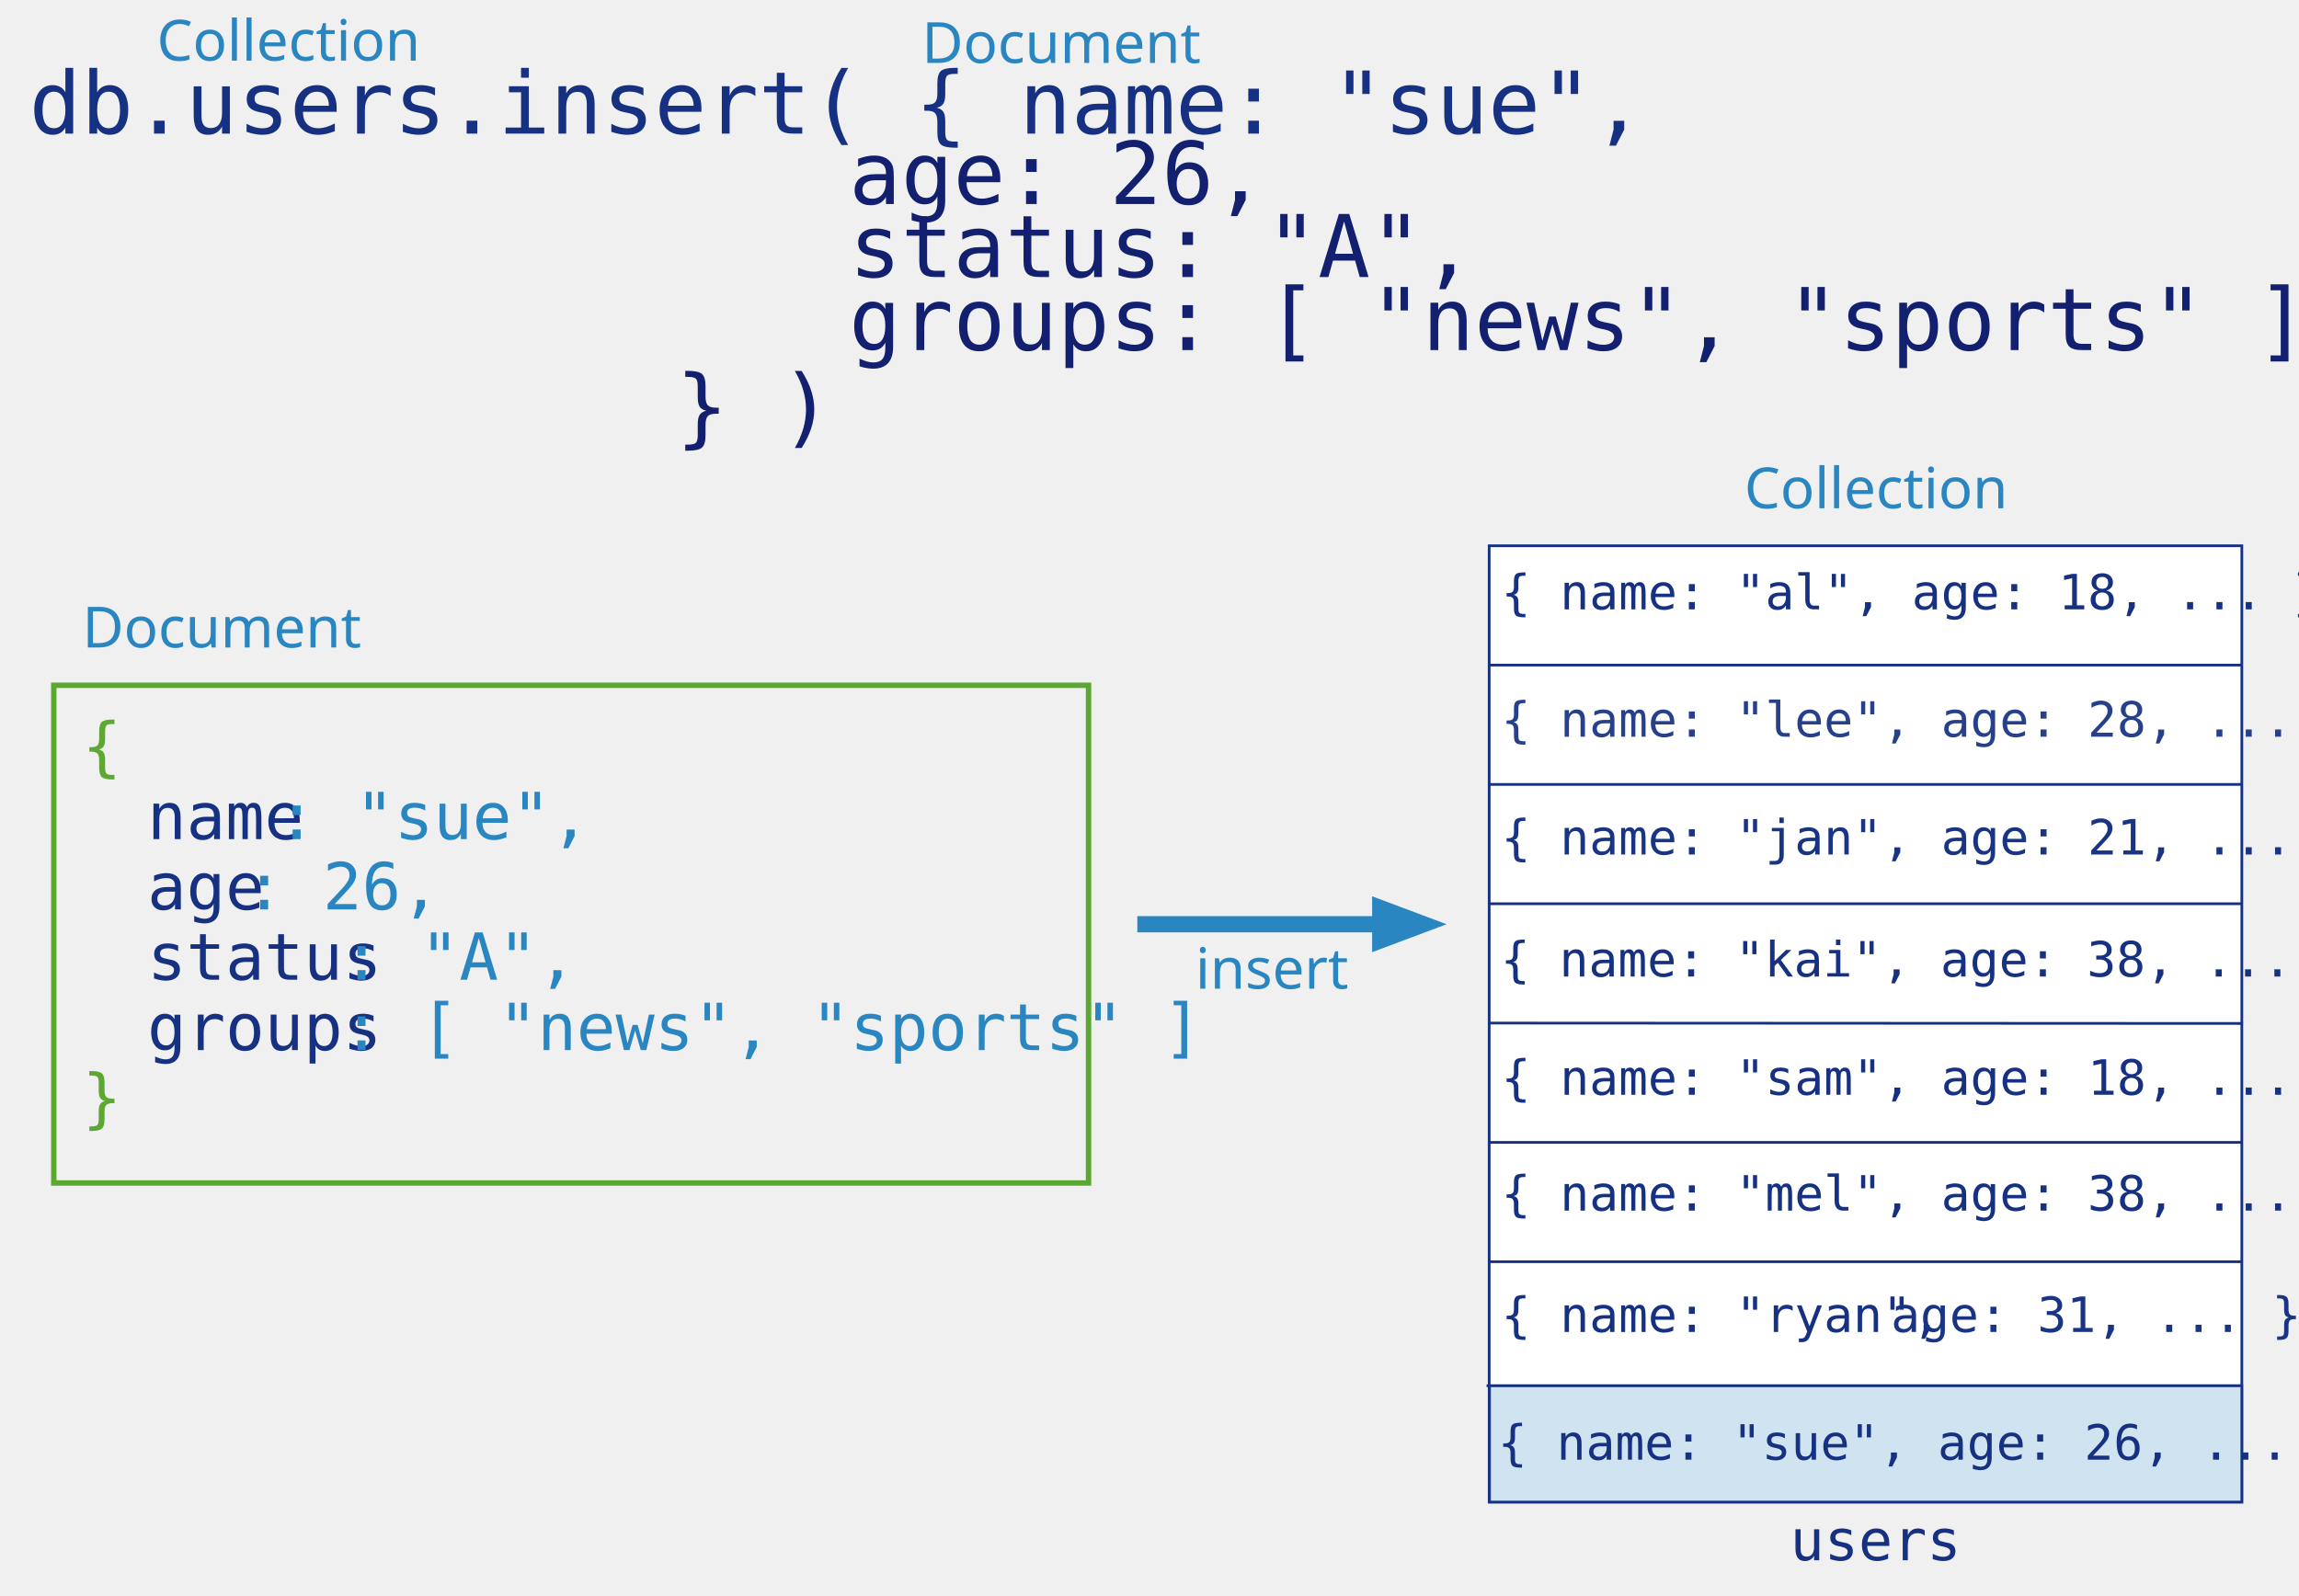
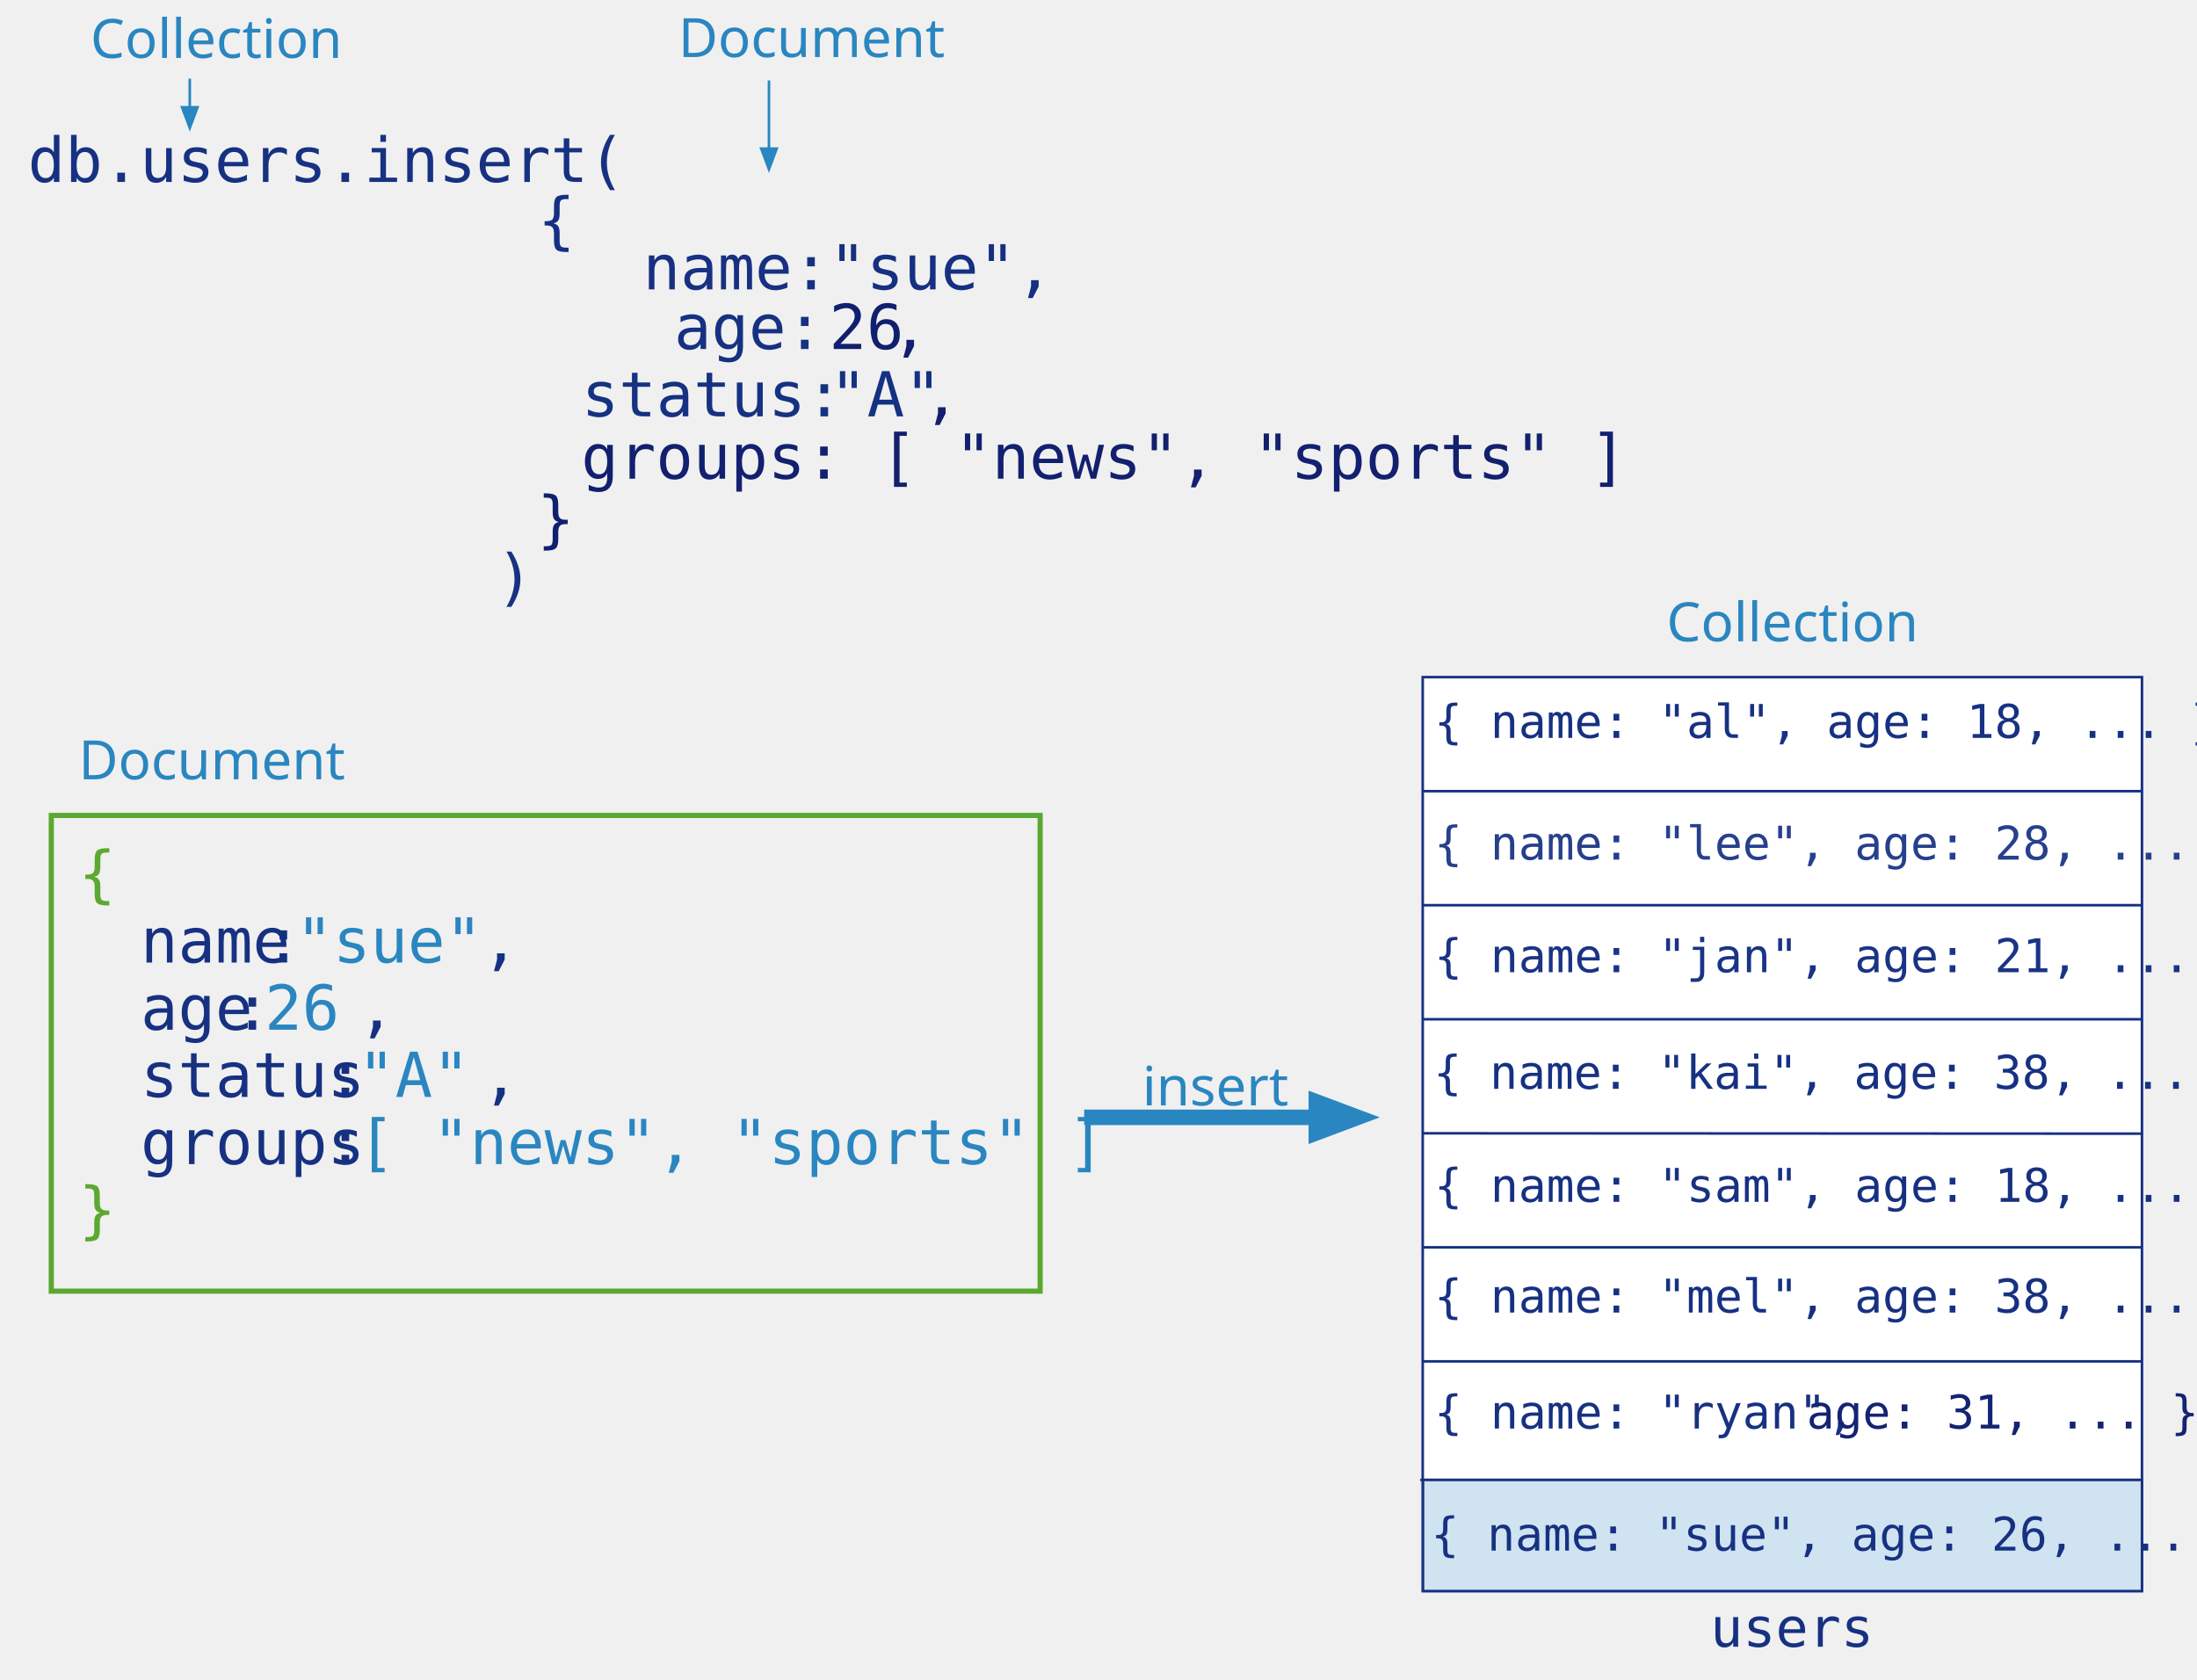
- <svg xmlns="http://www.w3.org/2000/svg" version="1.1" x="0px" y="0px" width="850" height="590" viewBox="0, 0, 850, 590">
+ <svg xmlns="http://www.w3.org/2000/svg" version="1.1" x="0px" y="0px" width="850" height="650" viewBox="0, 0, 850, 650">
  <g id="Layer 1">
    <g>
-       <path d="M550.589,201.84 L828.865,201.84 L828.865,555.5 L550.589,555.5 z" fill="#FFFFFF" />
-       <path d="M550.589,201.84 L828.865,201.84 L828.865,555.5 L550.589,555.5 z" fill-opacity="0" stroke="#173182" stroke-width="1" />
+       <path d="M550.438,262.016 L828.714,262.016 L828.714,615.676 L550.438,615.676 z" fill="#FFFFFF" />
+       <path d="M550.438,262.016 L828.714,262.016 L828.714,615.676 L550.438,615.676 z" fill-opacity="0" stroke="#173182" stroke-width="1" />
    </g>
-     <path d="M550.589,245.969 L828.865,245.969" fill-opacity="0" stroke="#173182" stroke-width="1" />
-     <path d="M550.589,334.227 L828.865,334.227" fill-opacity="0" stroke="#173182" stroke-width="1" />
-     <path d="M550.589,290.098 L828.865,290.098" fill-opacity="0" stroke="#173182" stroke-width="1" />
-     <path d="M550.589,378.355 L829.292,378.5" fill-opacity="0" stroke="#173182" stroke-width="1" />
-     <path d="M550.589,422.484 L828.865,422.484" fill-opacity="0" stroke="#173182" stroke-width="1" />
-     <path d="M550.589,466.613 L828.865,466.613" fill-opacity="0" stroke="#173182" stroke-width="1" />
-     <text transform="matrix(1, 0, 0, 1, 690.614, 226.74)">
+     <path d="M550.438,306.145 L828.714,306.145" fill-opacity="0" stroke="#173182" stroke-width="1" />
+     <path d="M550.438,394.402 L828.714,394.402" fill-opacity="0" stroke="#173182" stroke-width="1" />
+     <path d="M550.438,350.273 L828.714,350.273" fill-opacity="0" stroke="#173182" stroke-width="1" />
+     <path d="M550.438,438.531 L829.141,438.676" fill-opacity="0" stroke="#173182" stroke-width="1" />
+     <path d="M550.438,482.66 L828.714,482.66" fill-opacity="0" stroke="#173182" stroke-width="1" />
+     <path d="M550.438,526.789 L828.714,526.789" fill-opacity="0" stroke="#173182" stroke-width="1" />
+     <text transform="matrix(1, 0, 0, 1, 690.463, 286.916)">
      <tspan x="-135.525" y="-1.385" font-family="Inconsolata" font-size="18" fill="#173182">{ name: "al", age: 18, ... }</tspan>
    </text>
-     <text transform="matrix(1, 0, 0, 1, 689.36, 270.131)">
+     <text transform="matrix(1, 0, 0, 1, 689.209, 330.307)">
      <tspan x="-134.271" y="2.33" font-family="Inconsolata" font-size="18" fill="#26408C">{ name: "lee", age: 28, ... }</tspan>
    </text>
-     <text transform="matrix(1, 0, 0, 1, 691.338, 357.634)">
+     <text transform="matrix(1, 0, 0, 1, 691.187, 417.81)">
      <tspan x="-136.504" y="3.516" font-family="Inconsolata" font-size="18" fill="#173182">{ name: "kai", age: 38, ... }</tspan>
    </text>
-     <text transform="matrix(1, 0, 0, 1, 689.917, 313.643)">
+     <text transform="matrix(1, 0, 0, 1, 689.766, 373.818)">
      <tspan x="-134.828" y="2.373" font-family="Inconsolata" font-size="18" fill="#1A3485">{ name: "jan", age: 21, ... }</tspan>
    </text>
-     <text transform="matrix(1, 0, 0, 1, 692.774, 490.334)">
+     <text transform="matrix(1, 0, 0, 1, 692.623, 550.51)">
      <tspan x="-137.685" y="2.27" font-family="Inconsolata" font-size="18" fill="#173182">{ name: "ryan", </tspan>
-       <tspan x="6.315" y="2.27" font-family="Inconsolata" font-size="18" fill="#1A3485">age: 31, ... }</tspan>
+       <tspan x="6.315" y="2.27" font-family="Inconsolata" font-size="18" fill="#142372">age: 31, ... }</tspan>
    </text>
-     <text transform="matrix(1, 0, 0, 1, 690.186, 410.383)">
+     <text transform="matrix(1, 0, 0, 1, 690.035, 470.559)">
      <tspan x="-135.097" y="-5.5" font-family="Inconsolata" font-size="18" fill="#173182">{ name: "sam", age: 18, ... }</tspan>
      <tspan x="-135.097" y="18.5" font-family="Inconsolata" font-size="21" fill="#173182">  </tspan>
    </text>
-     <text transform="matrix(1, 0, 0, 1, 688.026, 444.842)">
+     <text transform="matrix(1, 0, 0, 1, 687.875, 505.018)">
      <tspan x="-132.937" y="2.877" font-family="Inconsolata" font-size="18" fill="#173182">{ name: "mel", age: 38, ... }</tspan>
    </text>
-     <text transform="matrix(1, 0, 0, 1, 689.227, 573.316)">
+     <text transform="matrix(1, 0, 0, 1, 689.076, 633.492)">
      <tspan x="-27.39" y="3.703" font-family="Inconsolata" font-size="21" fill="#173182">users</tspan>
    </text>
-     <text transform="matrix(1, 0, 0, 1, 270.43, 42.535)">
-       <tspan x="-259.662" y="6.869" font-family="Inconsolata" font-size="32" fill="#173182">db.users.insert( { name: "sue", </tspan>
+     <text transform="matrix(1, 0, 0, 1, 109.016, 64.982)">
+       <tspan x="-98.248" y="5.422" font-family="Inconsolata" font-size="24" fill="#173182">db.users.insert( </tspan>
    </text>
-     <text transform="matrix(1, 0, 0, 1, 102.279, 15.912)">
+     <text transform="matrix(1, 0, 0, 1, 79.279, 15.912)">
      <tspan x="-44.302" y="6.5" font-family="GillSans" font-size="21" fill="#2A86C0">Collection</tspan>
    </text>
-     <text transform="matrix(1, 0, 0, 1, 412.68, 17.84)">
+     <text transform="matrix(1, 0, 0, 1, 334.289, 16.648)">
      <tspan x="-71.843" y="5.436" font-family="GillSans" font-size="21" fill="#2A86C0">Document</tspan>
    </text>
-     <text transform="matrix(1, 0, 0, 1, 569.914, 119.461)">
-       <tspan x="-256" y="10" font-family="Inconsolata" font-size="32" fill="#12206F">groups: [ "news", "sports" ]</tspan>
+     <text transform="matrix(1, 0, 0, 1, 397.367, 179.144)">
+       <tspan x="-172.504" y="6.09" font-family="Inconsolata" font-size="24" fill="#12206F">groups: [ "news", "sports" ]</tspan>
    </text>
-     <text transform="matrix(1, 0, 0, 1, 380.414, 65.449)">
-       <tspan x="-66.5" y="10" font-family="Inconsolata" font-size="32" fill="#12206F">age: 26,</tspan>
+     <text transform="matrix(1, 0, 0, 1, 327.288, 128.788)">
+       <tspan x="-66.5" y="6.263" font-family="Inconsolata" font-size="24" fill="#163182">age:</tspan>
+       <tspan x="-18.5" y="6.263" font-family="Inconsolata" font-size="24" fill="#12206F"> </tspan>
+       <tspan x="-6.5" y="6.263" font-family="Inconsolata" font-size="24" fill="#111F6F">26</tspan>
+       <tspan x="17.5" y="6.263" font-family="Inconsolata" font-size="24" fill="#12206F">,</tspan>
    </text>
-     <text transform="matrix(1, 0, 0, 1, 425.914, 92.449)">
-       <tspan x="-112" y="10" font-family="Inconsolata" font-size="32" fill="#12206F">status: "A", </tspan>
+     <text transform="matrix(1, 0, 0, 1, 337, 153.615)">
+       <tspan x="-112" y="7.5" font-family="Inconsolata" font-size="24" fill="#153182">status:</tspan>
+       <tspan x="-28" y="7.5" font-family="Inconsolata" font-size="24" fill="#12206F"> </tspan>
+       <tspan x="-16" y="7.5" font-family="Inconsolata" font-size="24" fill="#143182">"A"</tspan>
+       <tspan x="20" y="7.5" font-family="Inconsolata" font-size="24" fill="#12206F">, </tspan>
    </text>
-     <text transform="matrix(1, 0, 0, 1, 281.914, 151.461)">
-       <tspan x="-32" y="10" font-family="Inconsolata" font-size="32" fill="#12206F"> } )</tspan>
+     <text transform="matrix(1, 0, 0, 1, 207.395, 199.143)">
+       <tspan x="-15.613" y="10" font-family="Inconsolata" font-size="32" fill="#12206F"> </tspan>
+       <tspan x="0.387" y="10" font-family="Inconsolata" font-size="24" fill="#111F6F">}</tspan>
+       <tspan x="12.387" y="10" font-family="Inconsolata" font-size="24" fill="#163182"> </tspan>
    </text>
-     <text transform="matrix(1, 0, 0, 1, 214.706, 342.893)">
+     <text transform="matrix(1, 0, 0, 1, 214.667, 405.002)">
      <tspan x="-184.255" y="-58.555" font-family="Inconsolata" font-size="24" fill="#5CA831">{</tspan>
      <tspan x="-172.255" y="-58.555" font-family="Inconsolata" font-size="24" fill="#2A86C0"> </tspan>
      <tspan x="-184.255" y="-32.555" font-family="Inconsolata" font-size="24" fill="#D33907">  </tspan>
      <tspan x="-160.255" y="-32.555" font-family="Inconsolata" font-size="24" fill="#173182">name</tspan>
-       <tspan x="-112.255" y="-32.555" font-family="Inconsolata" font-size="24" fill="#2A86C0">: "sue", </tspan>
+       <tspan x="-112.255" y="-32.555" font-family="Inconsolata" font-size="24" fill="#163182">:</tspan>
+       <tspan x="-100.255" y="-32.555" font-family="Inconsolata" font-size="24" fill="#2A86C0"> "sue"</tspan>
+       <tspan x="-28.255" y="-32.555" font-family="Inconsolata" font-size="24" fill="#163082">,</tspan>
+       <tspan x="-16.255" y="-32.555" font-family="Inconsolata" font-size="24" fill="#2A86C0"> </tspan>
      <tspan x="-184.255" y="-6.555" font-family="Inconsolata" font-size="24" fill="#D33907">  </tspan>
      <tspan x="-160.255" y="-6.555" font-family="Inconsolata" font-size="24" fill="#173182">age</tspan>
-       <tspan x="-124.255" y="-6.555" font-family="Inconsolata" font-size="24" fill="#2A86C0">: 26,</tspan>
+       <tspan x="-124.255" y="-6.555" font-family="Inconsolata" font-size="24" fill="#163182">:</tspan>
+       <tspan x="-112.255" y="-6.555" font-family="Inconsolata" font-size="24" fill="#2A86C0"> 26</tspan>
+       <tspan x="-76.255" y="-6.555" font-family="Inconsolata" font-size="24" fill="#163180">,</tspan>
      <tspan x="-184.255" y="19.445" font-family="Inconsolata" font-size="24" fill="#D33907">  </tspan>
      <tspan x="-160.255" y="19.445" font-family="Inconsolata" font-size="24" fill="#173182">status</tspan>
-       <tspan x="-88.255" y="19.445" font-family="Inconsolata" font-size="24" fill="#2A86C0">: "A",</tspan>
+       <tspan x="-88.255" y="19.445" font-family="Inconsolata" font-size="24" fill="#163182">:</tspan>
+       <tspan x="-76.255" y="19.445" font-family="Inconsolata" font-size="24" fill="#2A86C0"> "A"</tspan>
+       <tspan x="-28.255" y="19.445" font-family="Inconsolata" font-size="24" fill="#163182">,</tspan>
      <tspan x="-184.255" y="45.445" font-family="Inconsolata" font-size="24" fill="#D33907">  </tspan>
      <tspan x="-160.255" y="45.445" font-family="Inconsolata" font-size="24" fill="#173182">groups</tspan>
-       <tspan x="-88.255" y="45.445" font-family="Inconsolata" font-size="24" fill="#2A86C0">: [ "news", "sports" ]</tspan>
+       <tspan x="-88.255" y="45.445" font-family="Inconsolata" font-size="24" fill="#163182">:</tspan>
+       <tspan x="-76.255" y="45.445" font-family="Inconsolata" font-size="24" fill="#2A86C0"> [ "news", "sports" ]</tspan>
      <tspan x="-184.255" y="71.445" font-family="Inconsolata" font-size="24" fill="#5CA831">}</tspan>
    </text>
-     <text transform="matrix(1, 0, 0, 1, 102.294, 234.014)">
+     <text transform="matrix(1, 0, 0, 1, 102.255, 296.123)">
      <tspan x="-71.843" y="5.436" font-family="GillSans" font-size="21" fill="#2A86C0">Document</tspan>
    </text>
-     <text transform="matrix(1, 0, 0, 1, 689.227, 181.469)">
+     <text transform="matrix(1, 0, 0, 1, 689.076, 241.645)">
      <tspan x="-44.302" y="6.5" font-family="GillSans" font-size="21" fill="#2A86C0">Collection</tspan>
    </text>
-     <path d="M19.883,253.43 L402.461,253.43 L402.461,437.5 L19.883,437.5 z" fill-opacity="0" stroke="#5BA831" stroke-width="2" />
+     <path d="M19.844,315.539 L402.422,315.539 L402.422,499.609 L19.844,499.609 z" fill-opacity="0" stroke="#5BA831" stroke-width="2" />
    <g>
-       <path d="M420.5,341.807 L510.312,341.807" fill-opacity="0" stroke="#2A86C0" stroke-width="6" />
-       <path d="M510.312,347.807 L526.312,341.807 L510.312,335.807 z" fill="#2A86C0" fill-opacity="1" stroke="#2A86C0" stroke-width="6" stroke-opacity="1" />
+       <path d="M419.461,432.357 L509.273,432.357" fill-opacity="0" stroke="#2A86C0" stroke-width="6" />
+       <path d="M509.273,438.357 L525.273,432.357 L509.273,426.357 z" fill="#2A86C0" fill-opacity="1" stroke="#2A86C0" stroke-width="6" stroke-opacity="1" />
    </g>
-     <text transform="matrix(1, 0, 0, 1, 469.973, 360.205)">
+     <text transform="matrix(1, 0, 0, 1, 469.934, 422.314)">
      <tspan x="-27.988" y="5.436" font-family="GillSans" font-size="21" fill="#2A86C0">insert</tspan>
    </text>
-     <path d="M549.628,512.483 L828.865,512.483" fill-opacity="0" stroke="#173182" stroke-width="1" />
+     <path d="M549.477,572.659 L828.714,572.659" fill-opacity="0" stroke="#173182" stroke-width="1" />
    <g opacity="0.69">
-       <path d="M550.757,512.483 L828.865,512.483 L828.865,555.5 L550.757,555.5 z" fill="#B9D7EA" />
-       <path d="M550.757,512.483 L828.865,512.483 L828.865,555.5 L550.757,555.5 z" fill-opacity="0" stroke="#173182" stroke-width="1" />
+       <path d="M550.606,572.659 L828.714,572.659 L828.714,615.676 L550.606,615.676 z" fill="#B9D7EA" />
+       <path d="M550.606,572.659 L828.714,572.659 L828.714,615.676 L550.606,615.676 z" fill-opacity="0" stroke="#173182" stroke-width="1" />
    </g>
-     <text transform="matrix(1, 0, 0, 1, 688.644, 533.332)">
+     <text transform="matrix(1, 0, 0, 1, 688.493, 593.508)">
      <tspan x="-134.807" y="6.5" font-family="Inconsolata" font-size="18" fill="#173182">{ name: "sue", age: 26, ... }</tspan>
      <tspan x="126.193" y="6.5" font-family="Inconsolata" font-size="21" fill="#173182">  </tspan>
    </text>
+     <text transform="matrix(1, 0, 0, 1, 220.877, 90.598)">
+       <tspan x="-12.764" y="3" font-family="Inconsolata" font-size="24" fill="#153082">{</tspan>
+       <tspan x="-0.764" y="3" font-family="Inconsolata" font-size="24" fill="#173082"> </tspan>
+     </text>
+     <text transform="matrix(1, 0, 0, 1, 328.764, 102.899)">
+       <tspan x="-80" y="9.07" font-family="Inconsolata" font-size="24" fill="#173082">name: </tspan>
+       <tspan x="-8" y="9.07" font-family="Inconsolata" font-size="24" fill="#152F82">"sue",</tspan>
+       <tspan x="64" y="9.07" font-family="Inconsolata" font-size="32" fill="#173082"> </tspan>
+     </text>
+     <text transform="matrix(1, 0, 0, 1, 197.883, 224.144)">
+       <tspan x="-6" y="7.5" font-family="Inconsolata" font-size="24" fill="#173282">)</tspan>
+     </text>
+     <g>
+       <path d="M73.422,30.43 L73.422,41.5" fill-opacity="0" stroke="#2A86C0" stroke-width="1" />
+       <path d="M70.422,41.5 L73.422,49.5 L76.422,41.5 z" fill="#2A86C0" fill-opacity="1" stroke="#2A86C0" stroke-width="1" stroke-opacity="1" />
+     </g>
+     <g>
+       <path d="M297.508,31.152 L297.502,57.5" fill-opacity="0" stroke="#2A86C0" stroke-width="1" />
+       <path d="M294.502,57.499 L297.5,65.5 L300.502,57.501 z" fill="#2A86C0" fill-opacity="1" stroke="#2A86C0" stroke-width="1" stroke-opacity="1" />
+     </g>
  </g>
  <defs />
</svg>
